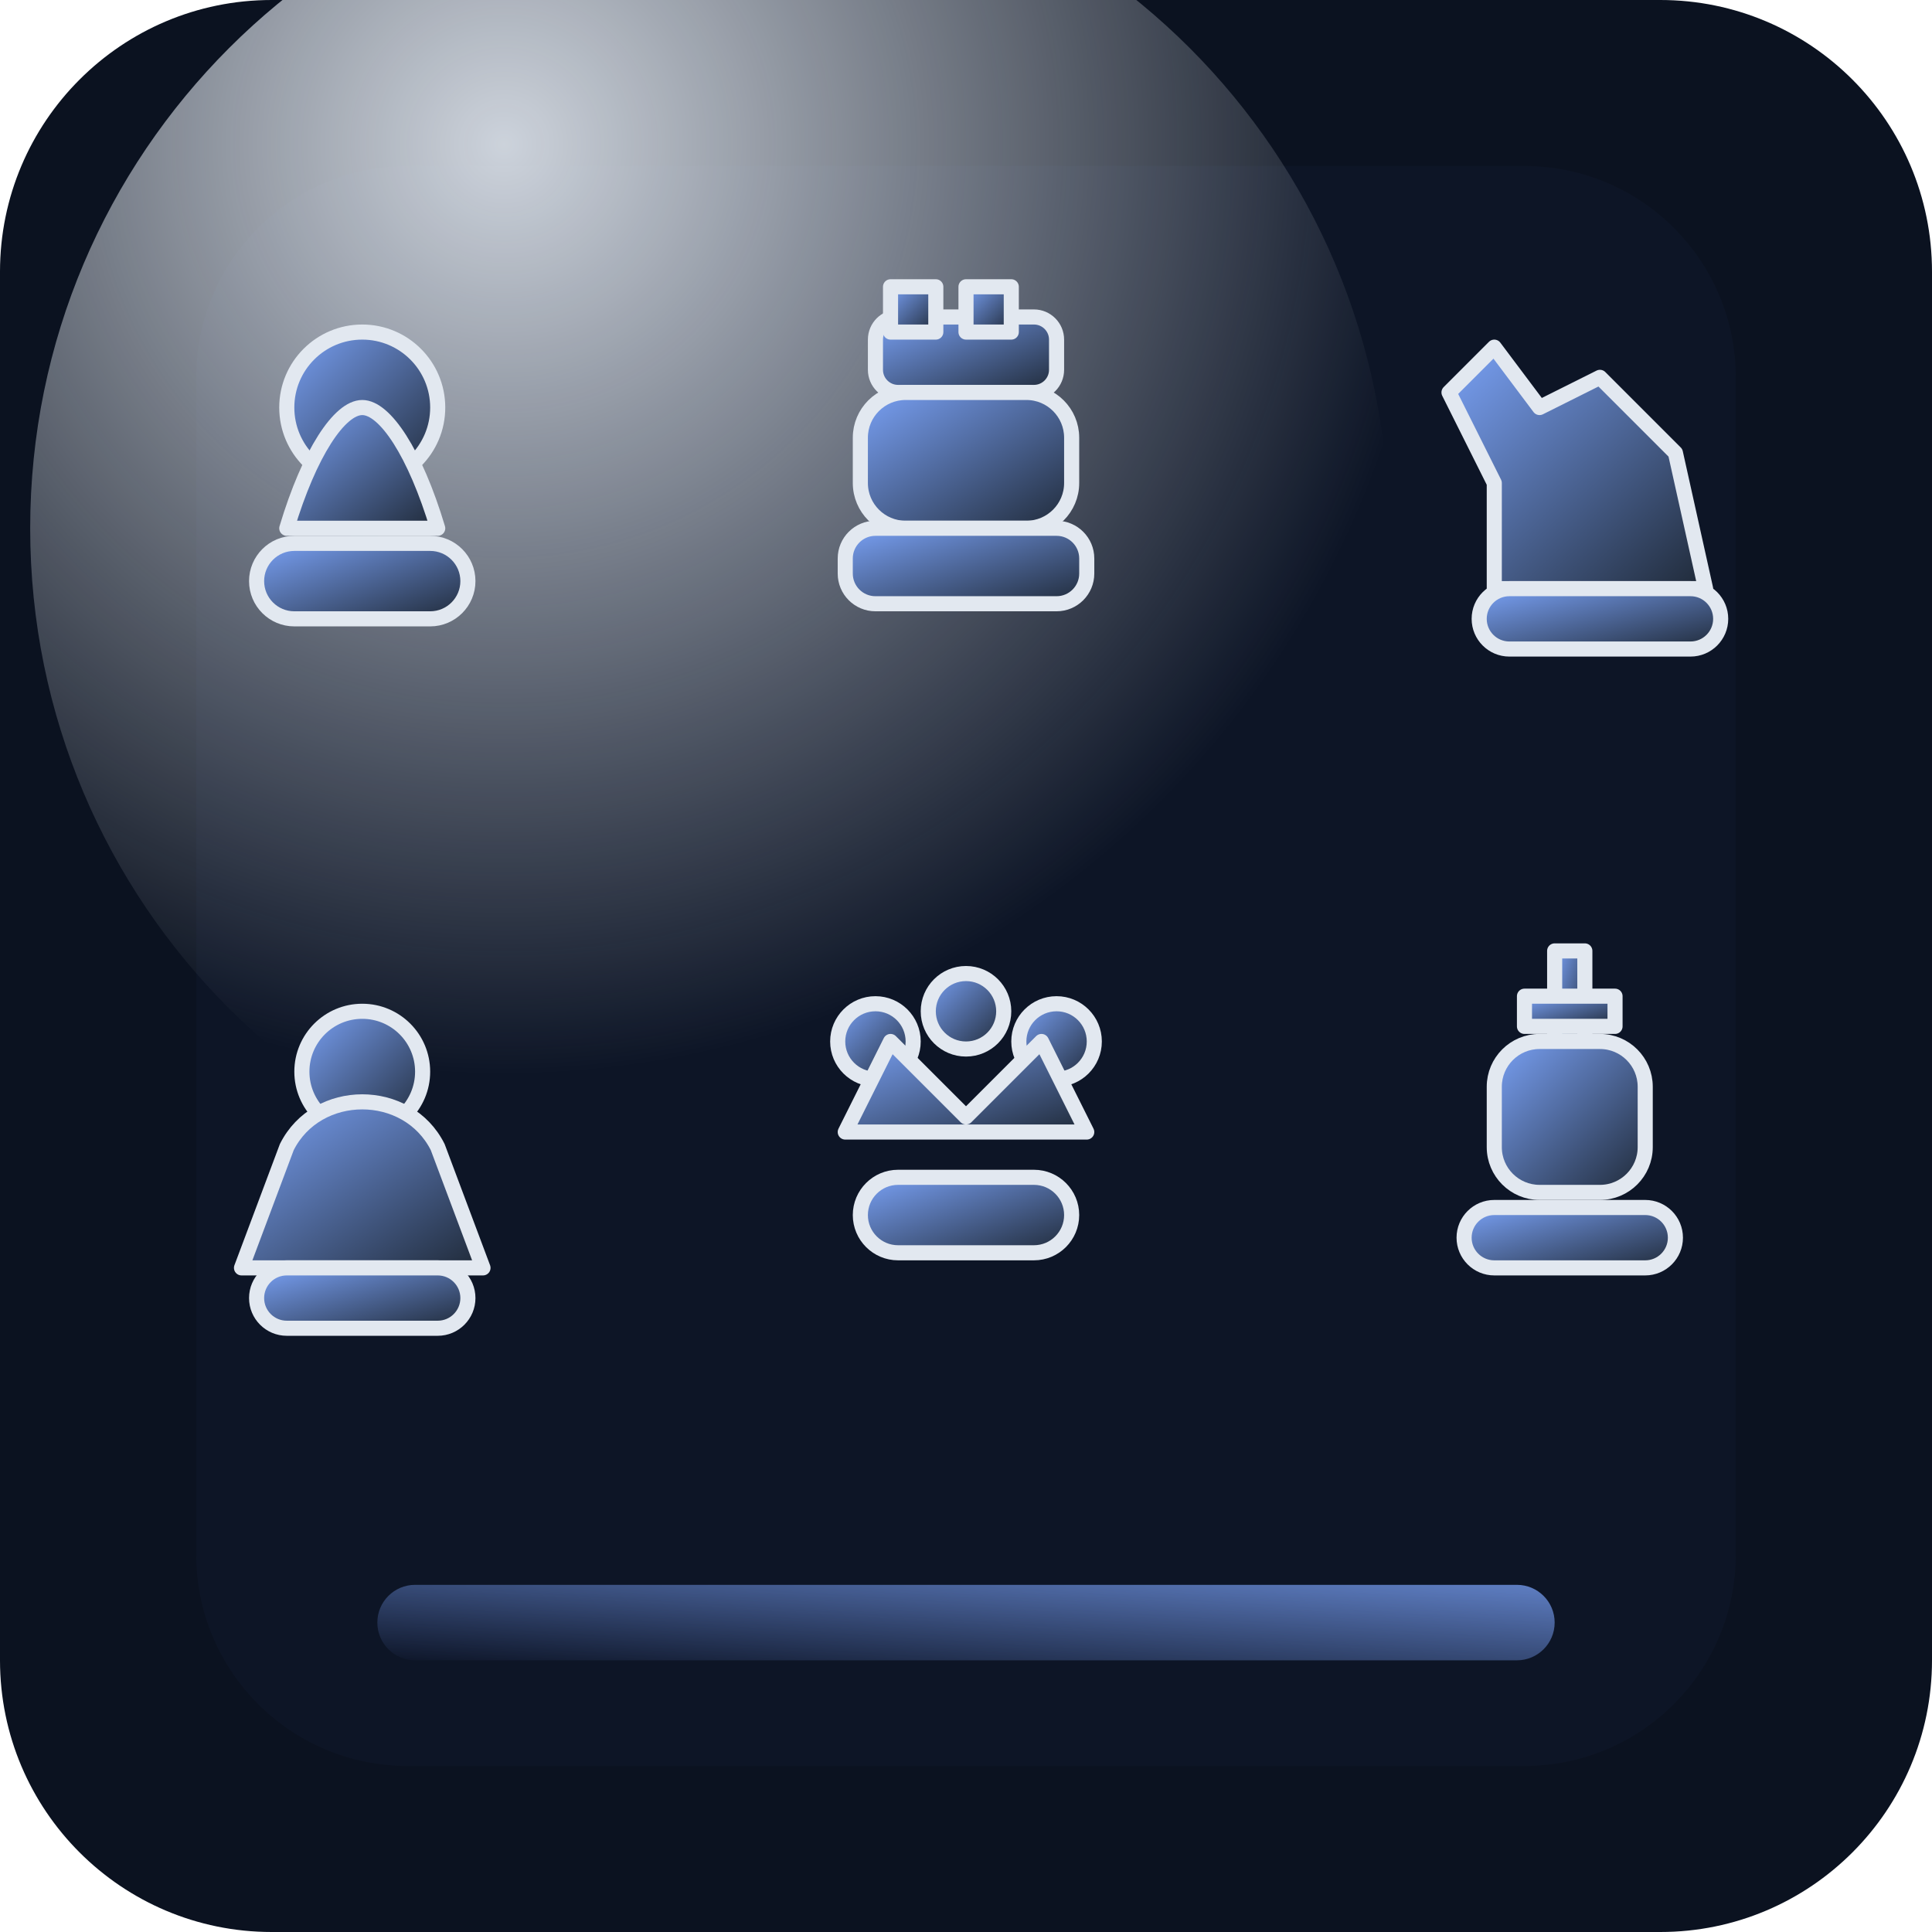
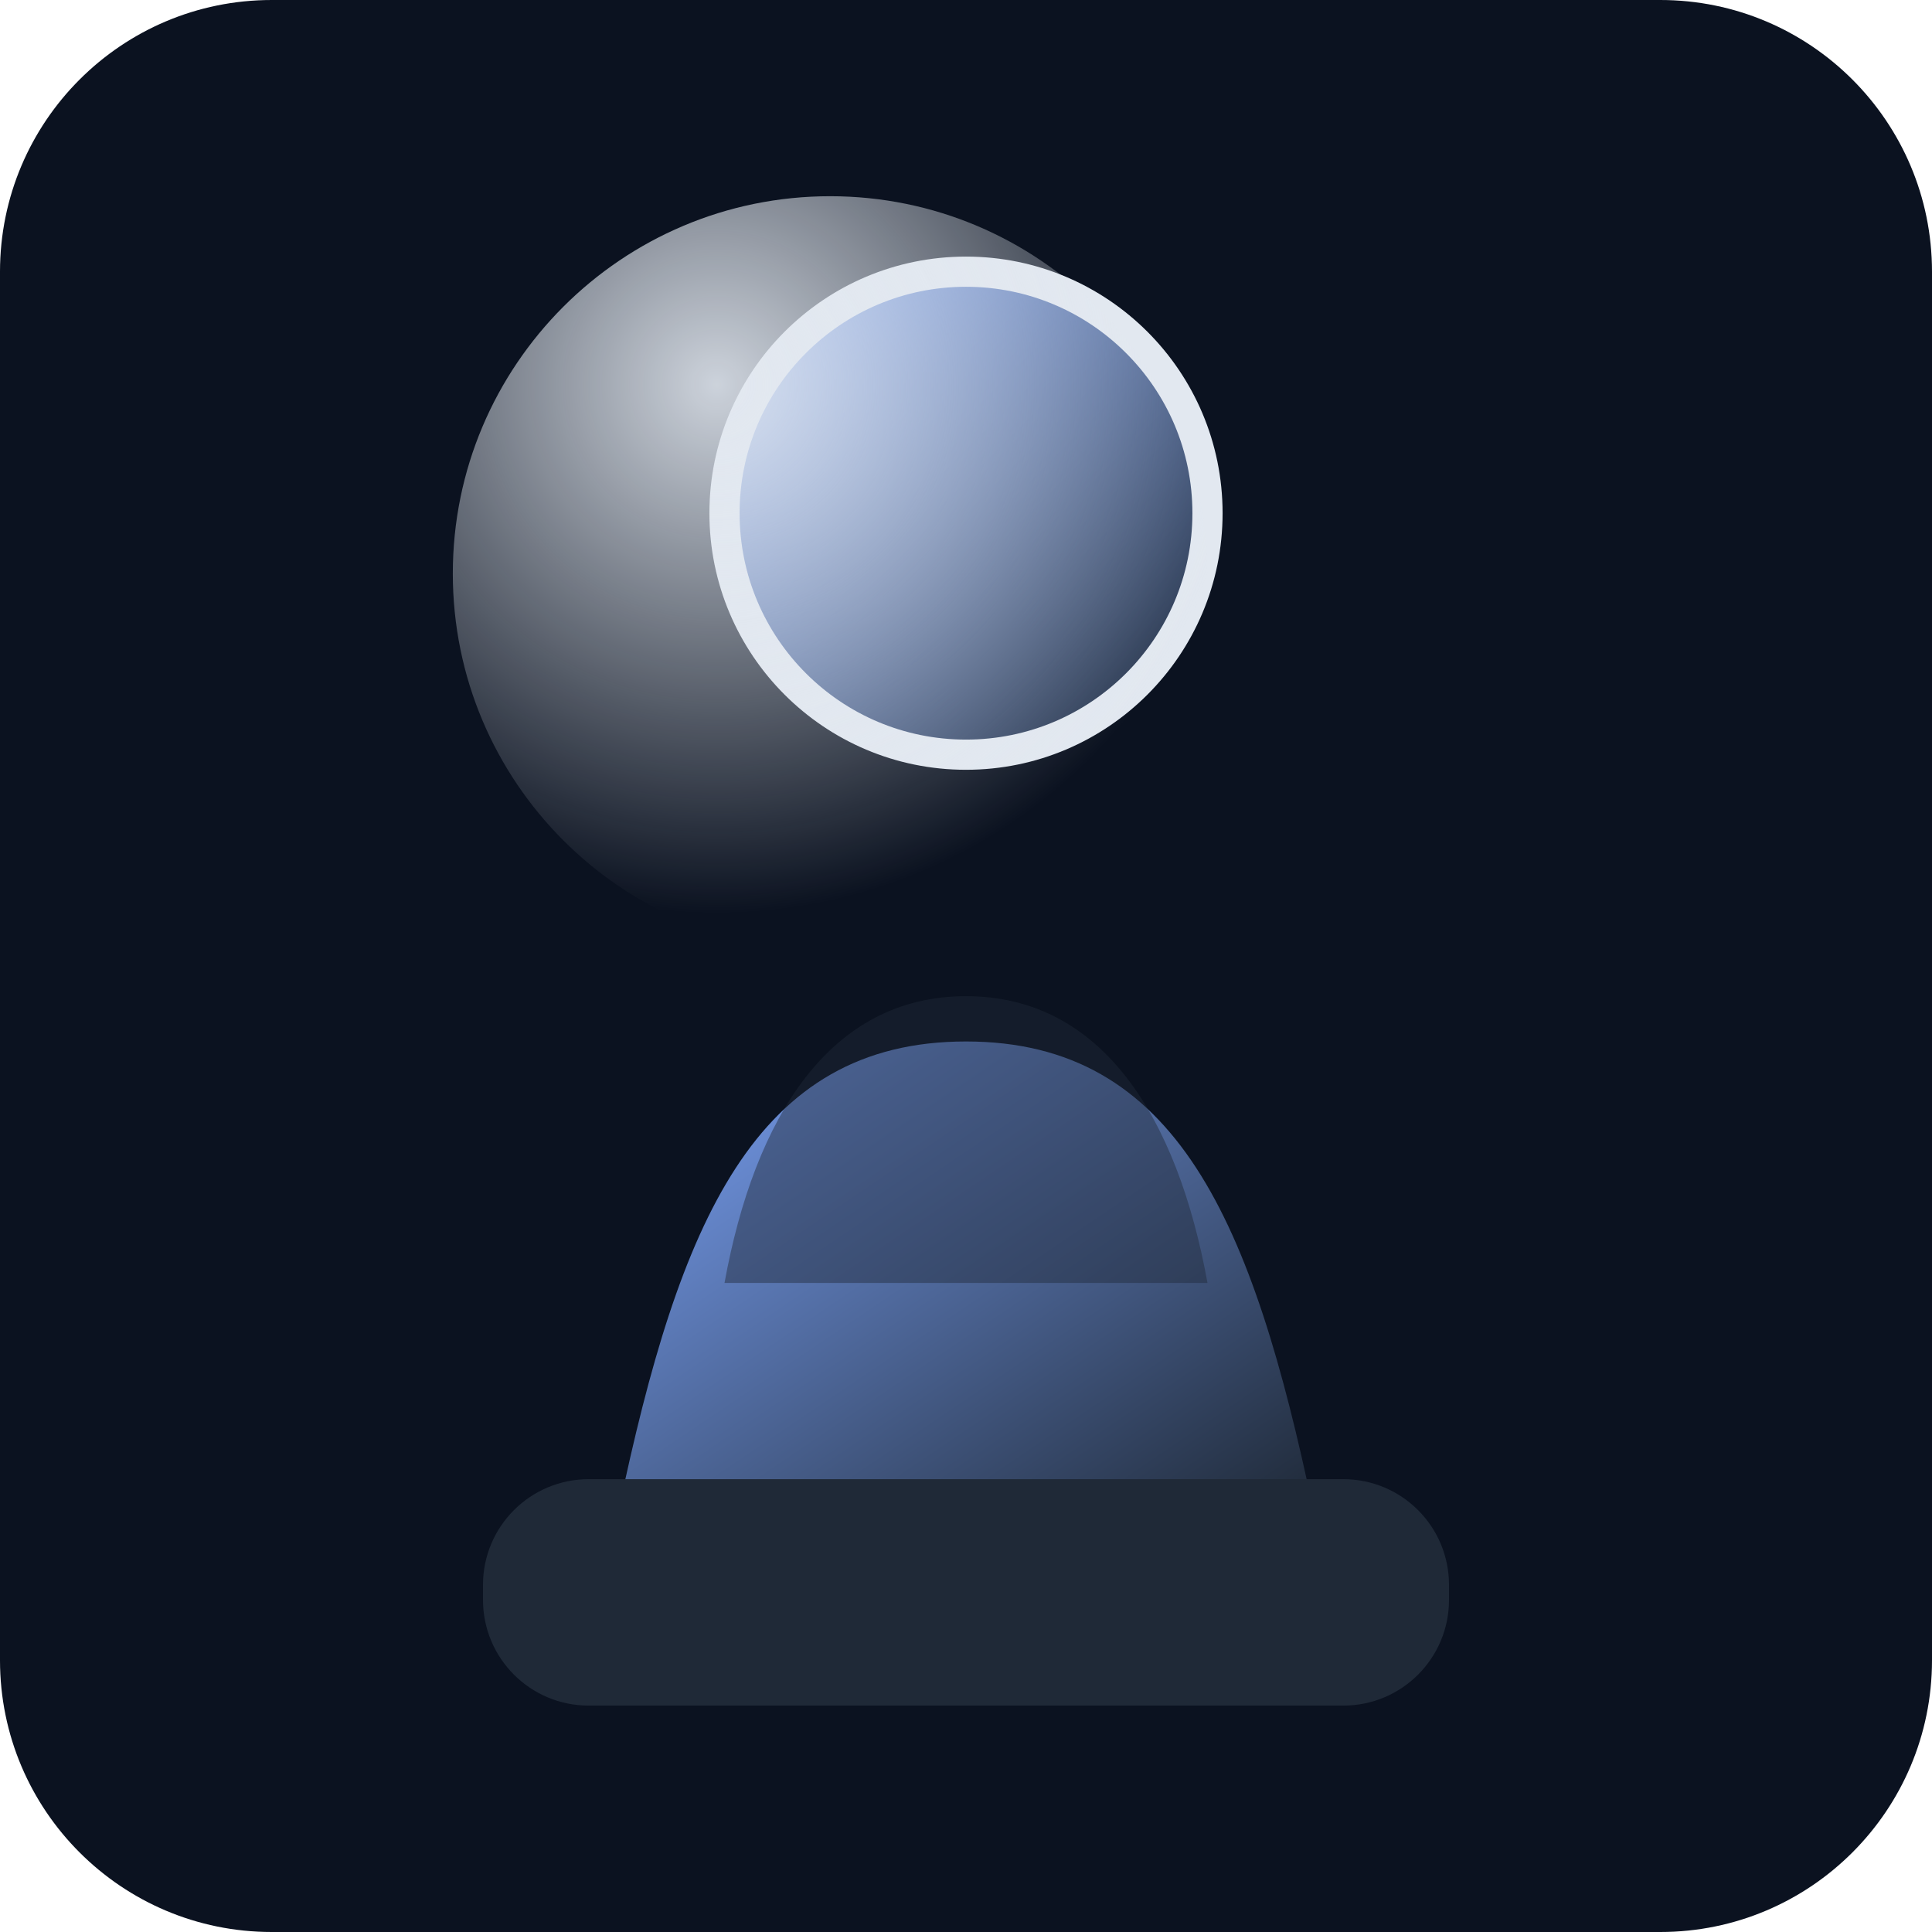
<svg xmlns="http://www.w3.org/2000/svg" width="256" height="256" viewBox="0 0 256 256">
  <defs>
-     <linearGradient id="piece" x1="0" y1="0" x2="1" y2="1">
+     <radialGradient id="shine" cx="35%" cy="25%" r="70%">
+       <stop offset="0%" stop-color="#e2e8f0" stop-opacity="0.9" />
+       <stop offset="100%" stop-color="#e2e8f0" stop-opacity="0" />
+     </radialGradient>
+     <linearGradient id="body" x1="0" y1="0" x2="1" y2="1">
      <stop offset="0%" stop-color="#7aa2f7" />
      <stop offset="100%" stop-color="#1f2937" />
    </linearGradient>
-     <linearGradient id="base" x1="0" y1="1" x2="1" y2="0">
-       <stop offset="0%" stop-color="#0f172a" />
-       <stop offset="100%" stop-color="#7aa2f7" />
-     </linearGradient>
-     <radialGradient id="shine" cx="35%" cy="22%" r="68%">
-       <stop offset="0%" stop-color="#e2e8f0" stop-opacity="0.9" />
-       <stop offset="100%" stop-color="#e2e8f0" stop-opacity="0" />
-     </radialGradient>
  </defs>
  <rect width="256" height="256" rx="36" fill="#0b1220" />
-   <rect x="26" y="22" width="204" height="212" rx="28" fill="#0f172a" opacity="0.6" />
-   <circle cx="94" cy="70" r="90" fill="url(#shine)" />
-   <g fill="url(#piece)" stroke="#e2e8f0" stroke-width="2" stroke-linecap="round" stroke-linejoin="round">
-     <g transform="translate(24 38)">
-       <circle cx="24" cy="16" r="10" />
-       <path d="M14 32c3-10 7-16 10-16s7 6 10 16z" />
-       <rect x="10" y="34" width="28" height="10" rx="5" />
-     </g>
-     <g transform="translate(104 34)">
-       <rect x="12" y="8" width="24" height="10" rx="3" />
-       <rect x="10" y="18" width="28" height="18" rx="6" />
-       <rect x="8" y="36" width="32" height="10" rx="4" />
-       <rect x="14" y="4" width="6" height="6" />
-       <rect x="24" y="4" width="6" height="6" />
-     </g>
-     <g transform="translate(184 36)">
-       <path d="M14 42h28l-4-18-10-10-8 4-6-8-6 6 6 12z" />
-       <rect x="12" y="42" width="32" height="8" rx="4" />
-     </g>
-     <g transform="translate(24 128)">
-       <circle cx="24" cy="14" r="8" />
-       <path d="M14 24c4-8 16-8 20 0l6 16H8z" />
-       <rect x="10" y="40" width="28" height="8" rx="4" />
-     </g>
-     <g transform="translate(104 122)">
-       <circle cx="12" cy="16" r="5" />
-       <circle cx="24" cy="12" r="5" />
-       <circle cx="36" cy="16" r="5" />
-       <path d="M8 28l6-12 10 10 10-10 6 12z" />
-       <rect x="10" y="34" width="28" height="10" rx="5" />
-     </g>
-     <g transform="translate(184 122)">
-       <rect x="22" y="4" width="4" height="12" />
-       <rect x="18" y="10" width="12" height="4" />
-       <rect x="14" y="16" width="20" height="20" rx="6" />
-       <rect x="10" y="38" width="28" height="8" rx="4" />
-     </g>
-   </g>
-   <rect x="50" y="210" width="156" height="10" rx="5" fill="url(#base)" opacity="0.75" />
+   <circle cx="128" cy="68" r="32" fill="url(#body)" stroke="#e2e8f0" stroke-width="4" />
+   <path d="M82 200c8-38 18-62 46-62s38 24 46 62" fill="url(#body)" />
+   <path d="M96 170c4-22 14-38 32-38s28 16 32 38" fill="#1f2937" opacity="0.45" />
+   <rect x="64" y="196" width="128" height="30" rx="14" fill="#1f2937" />
+   <circle cx="110" cy="76" r="50" fill="url(#shine)" />
</svg>
